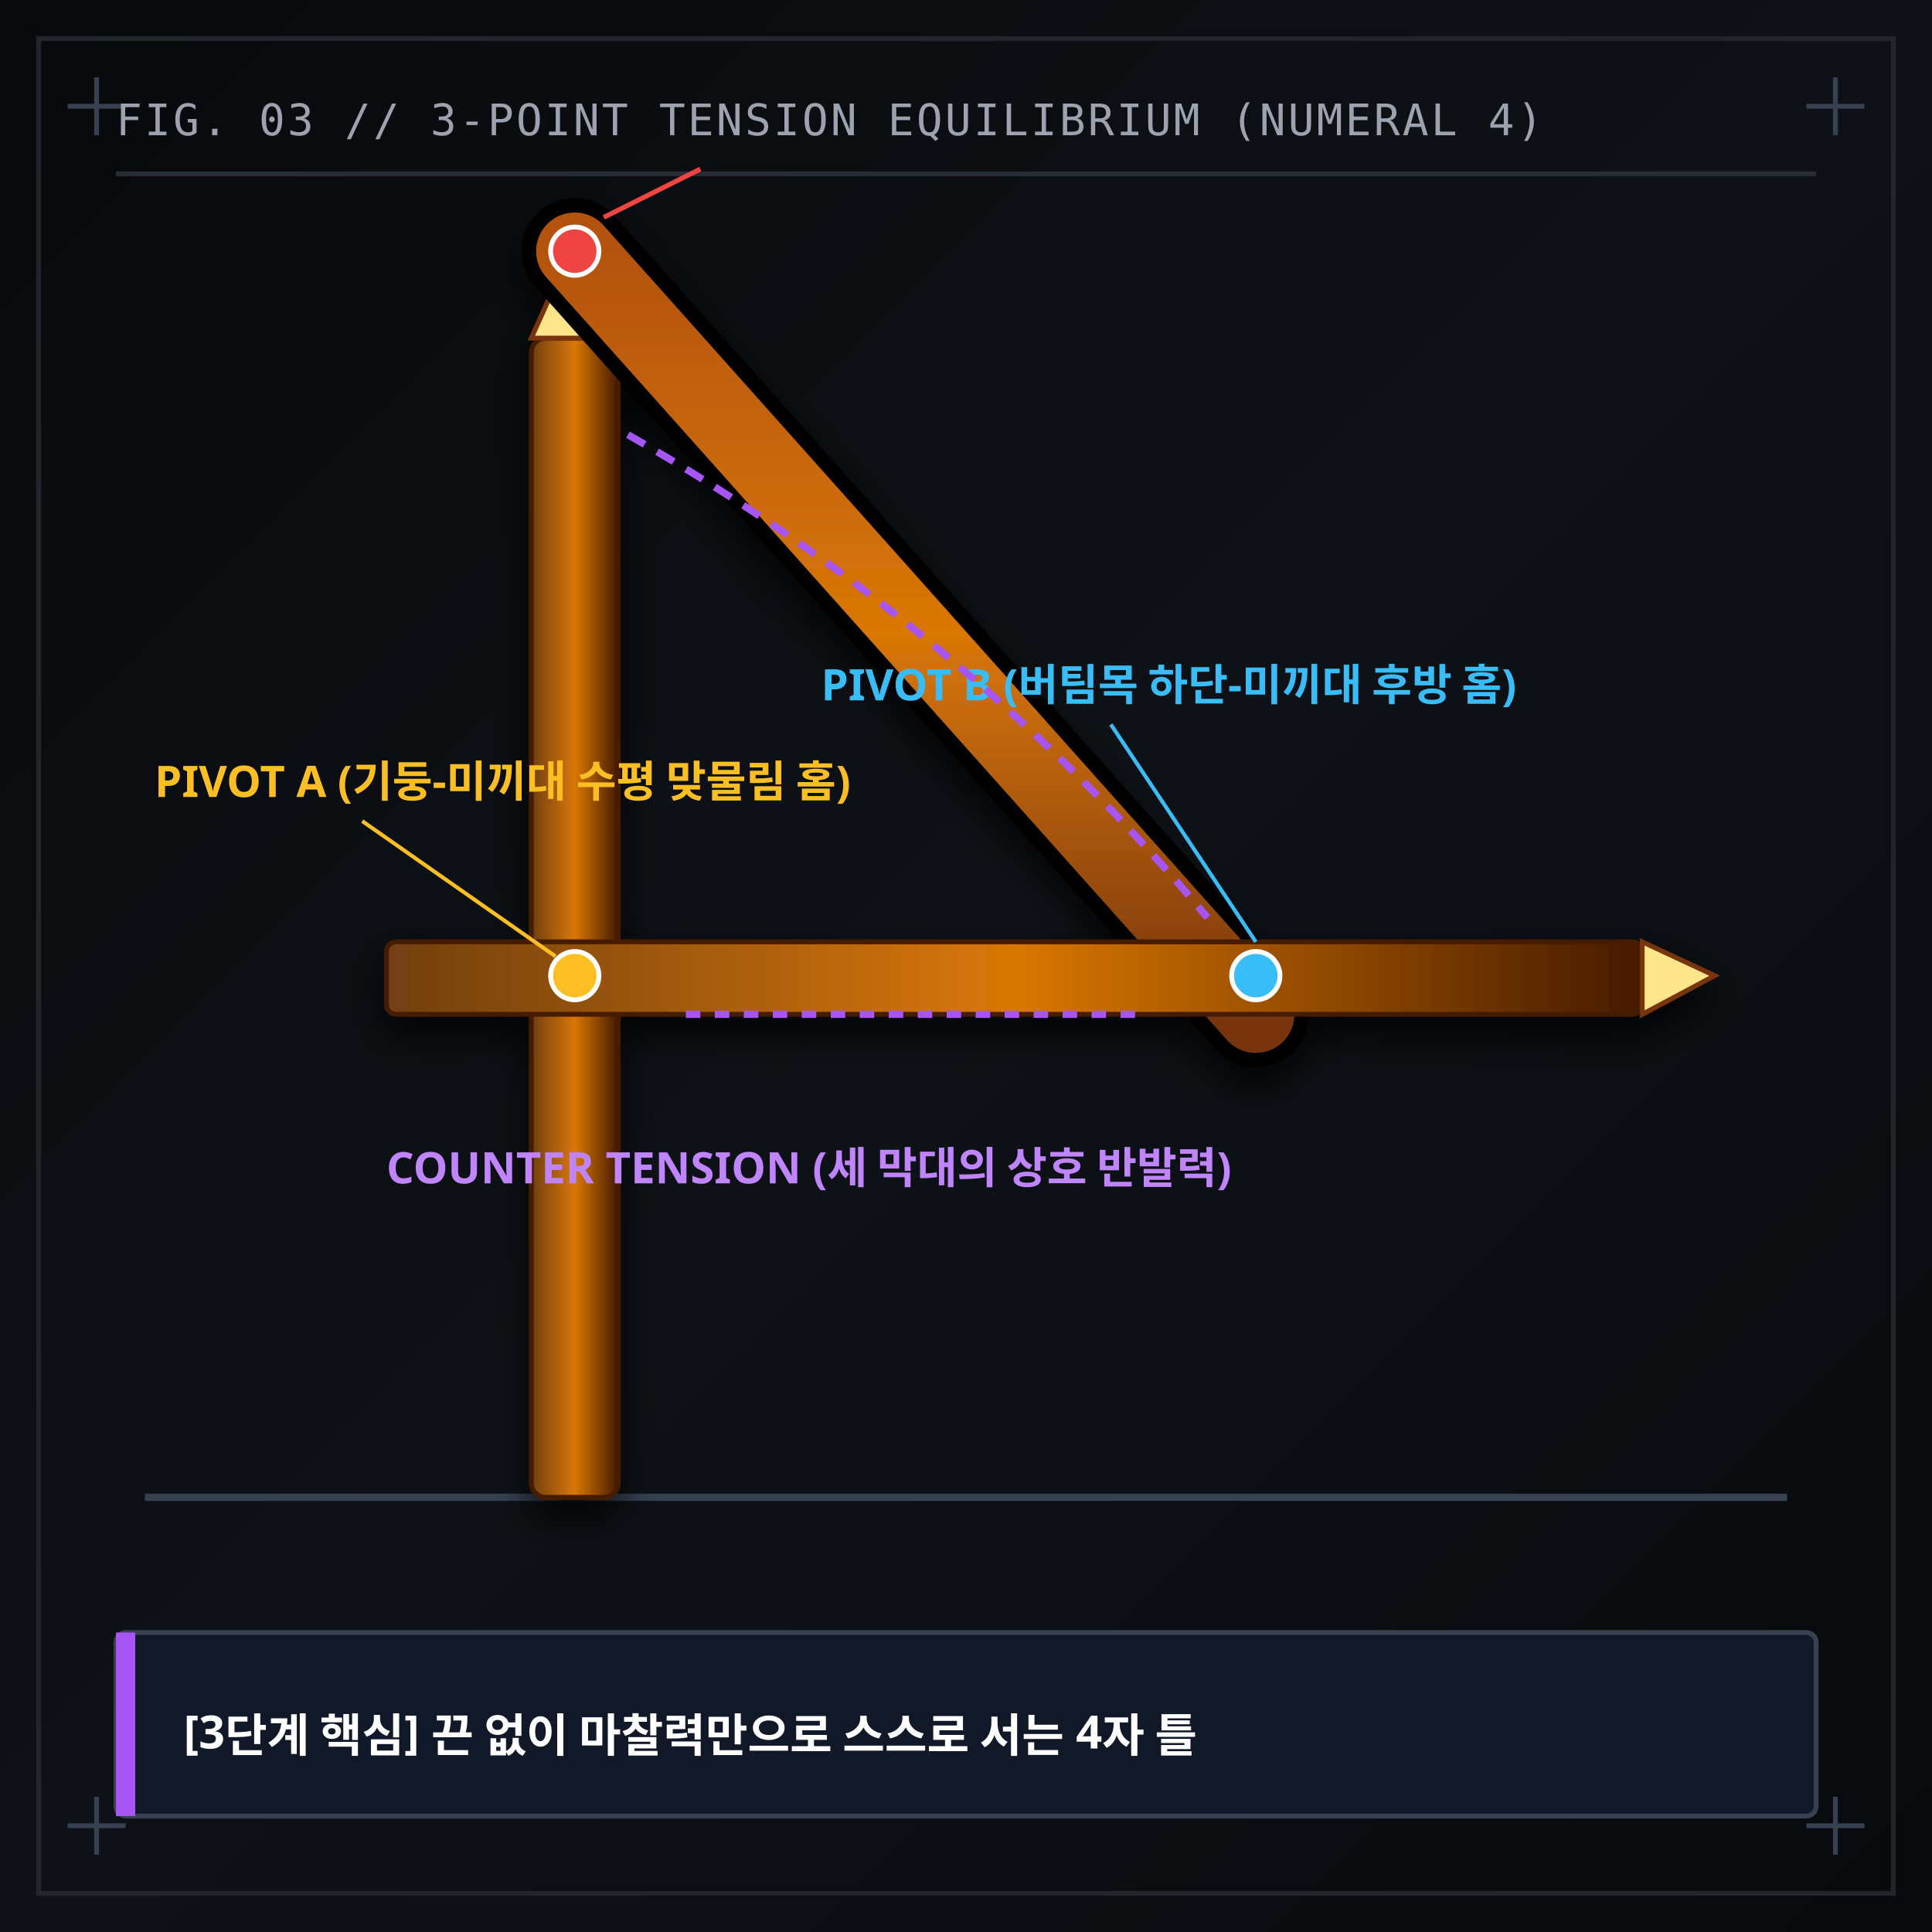
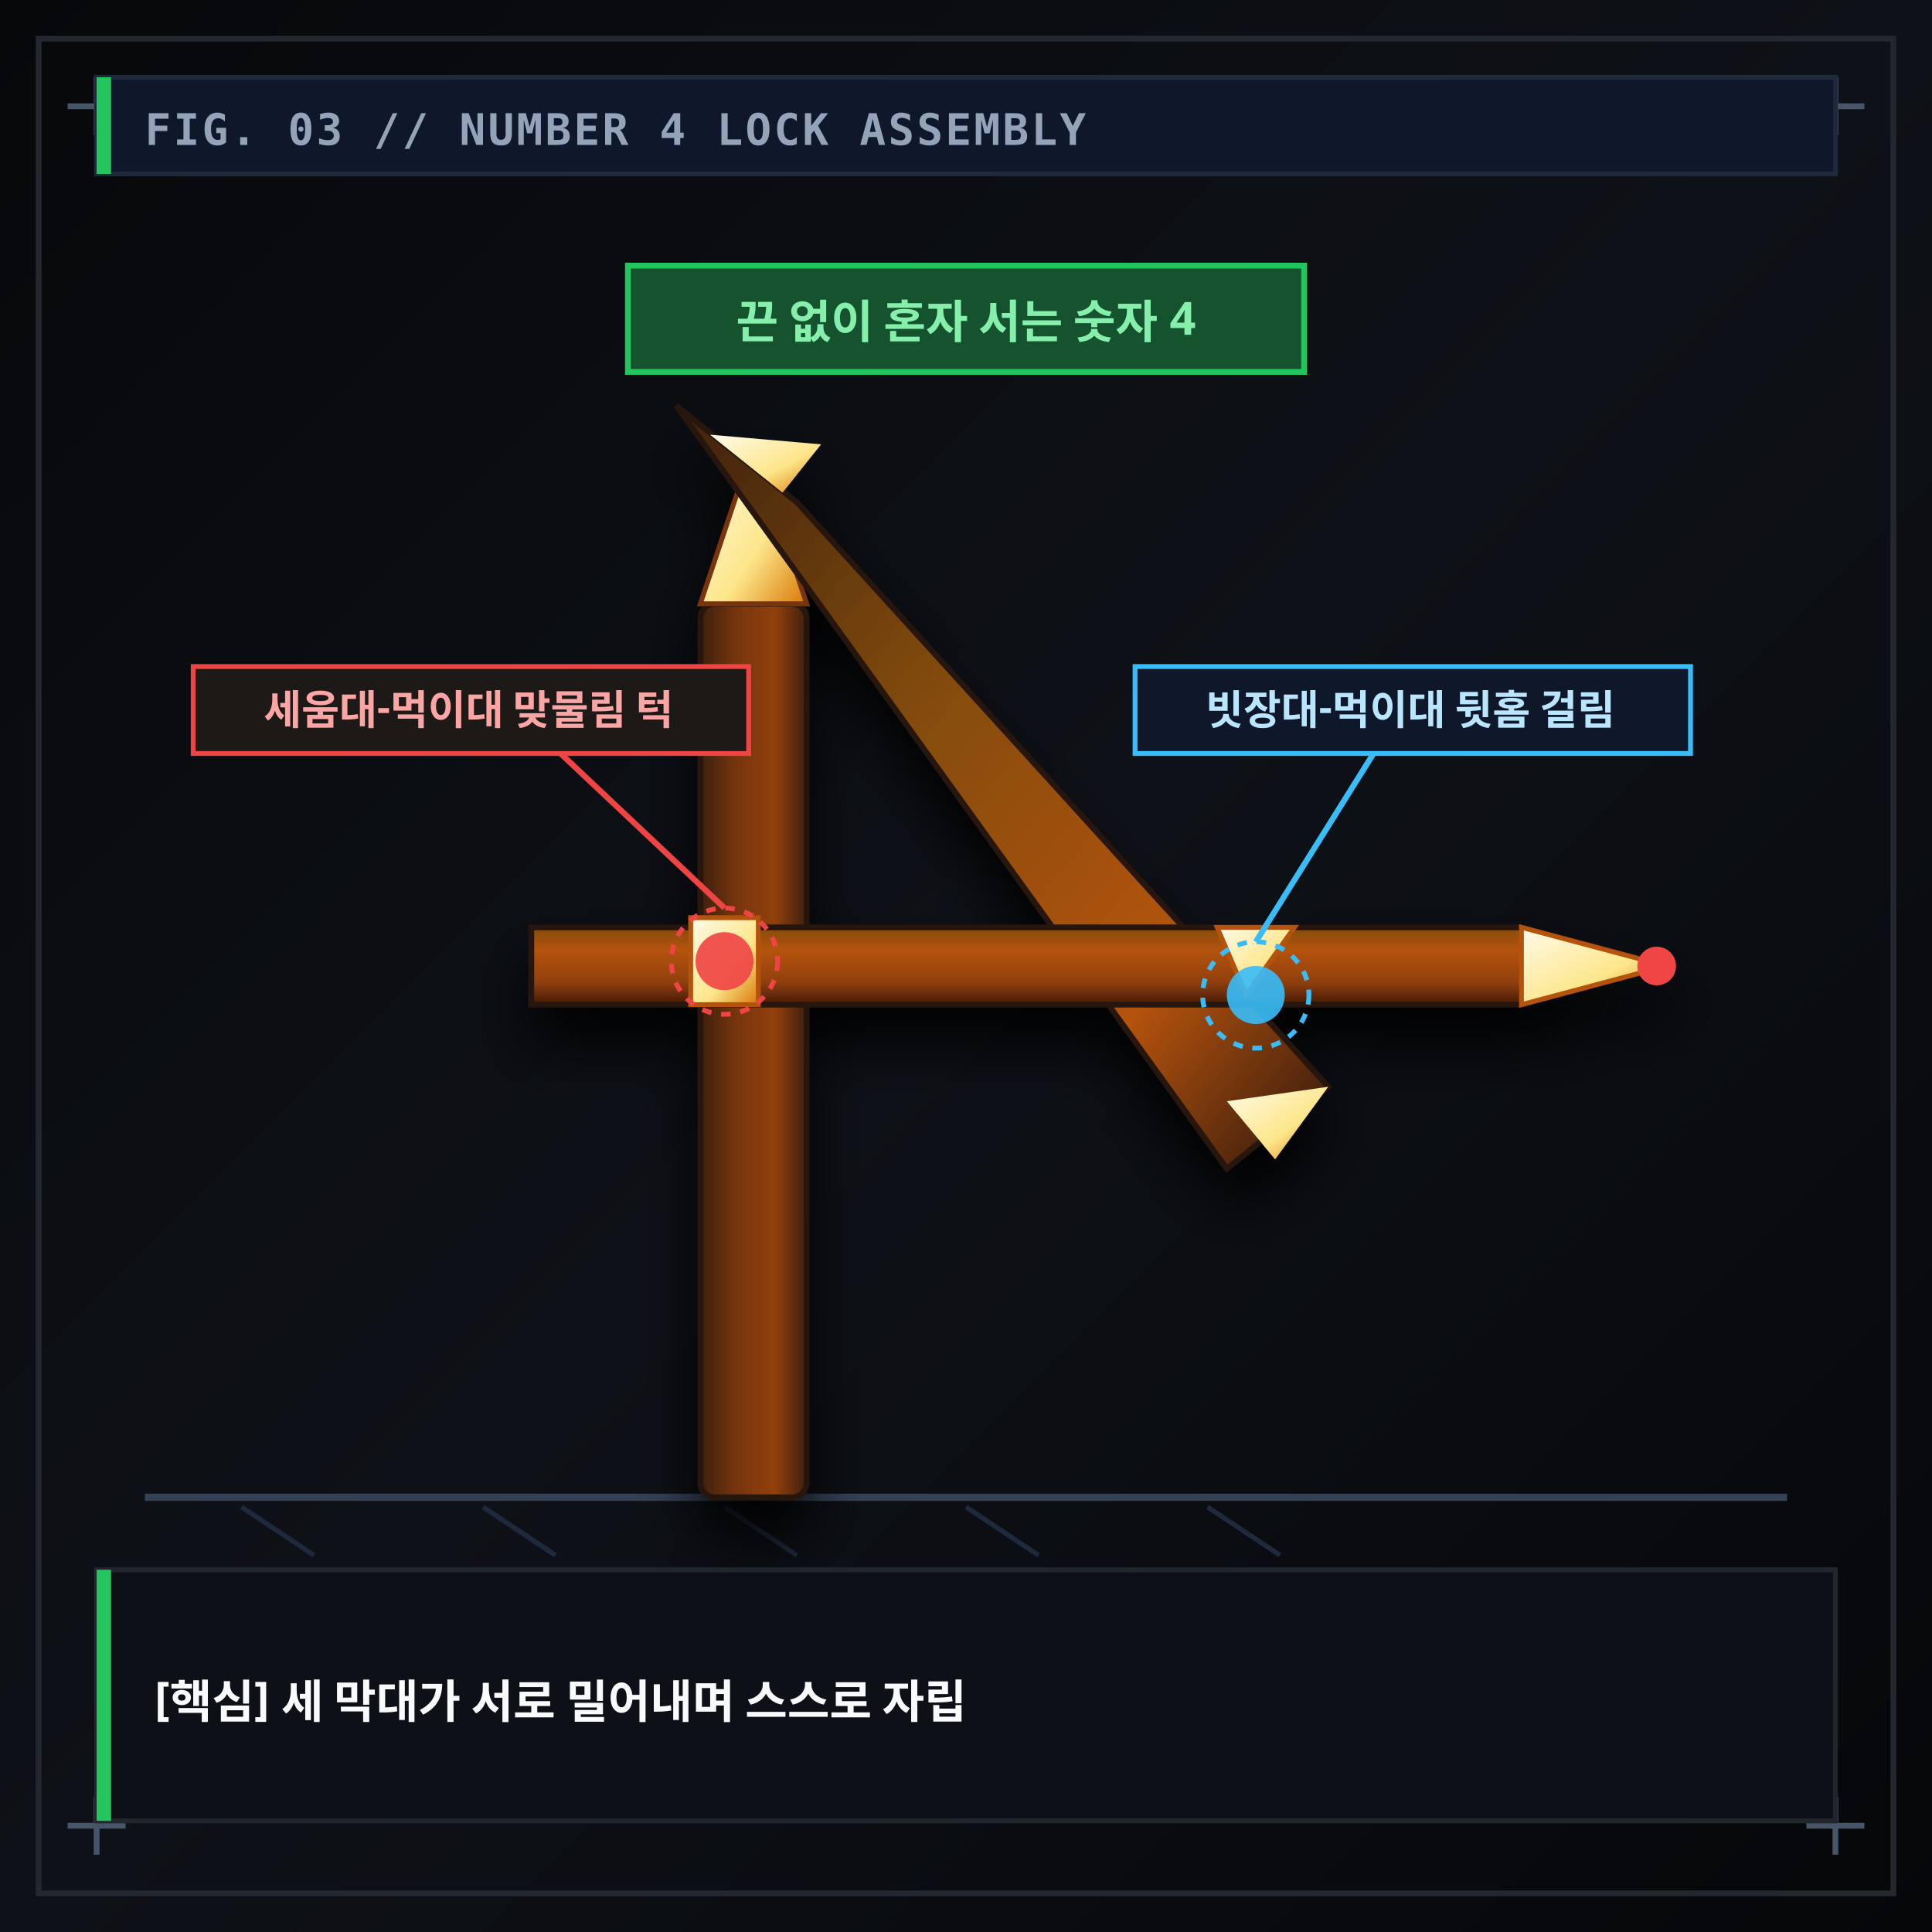
<svg xmlns="http://www.w3.org/2000/svg" viewBox="0 0 400 400" class="w-full h-full">
  <defs>
-     <linearGradient id="bgP08S3" x1="0%" y1="0%" x2="100%" y2="100%">
-       <stop offset="0%" stop-color="#08090b" />
-       <stop offset="50%" stop-color="#0e1217" />
-       <stop offset="100%" stop-color="#080a0d" />
+     <linearGradient id="bgS3" x1="0%" y1="0%" x2="100%" y2="100%">
+       <stop offset="0%" stop-color="#07080a" />
+       <stop offset="50%" stop-color="#0e1117" />
+       <stop offset="100%" stop-color="#060709" />
    </linearGradient>
-     <linearGradient id="woodGrad3A" x1="0%" y1="0%" x2="100%" y2="0%">
-       <stop offset="0%" stop-color="#713f12" />
-       <stop offset="50%" stop-color="#d97706" />
+     <linearGradient id="postWoodS3" x1="0%" y1="0%" x2="100%" y2="0%">
+       <stop offset="0%" stop-color="#3d210f" />
+       <stop offset="35%" stop-color="#78350f" />
+       <stop offset="70%" stop-color="#92400e" />
+       <stop offset="100%" stop-color="#3d210f" />
+     </linearGradient>
+     <linearGradient id="strutWoodS3" x1="0%" y1="0%" x2="100%" y2="100%">
+       <stop offset="0%" stop-color="#3d210f" />
+       <stop offset="40%" stop-color="#854d0e" />
+       <stop offset="75%" stop-color="#b45309" />
+       <stop offset="100%" stop-color="#2d1607" />
+     </linearGradient>
+     <linearGradient id="baitWoodS3" x1="0%" y1="0%" x2="0%" y2="100%">
+       <stop offset="0%" stop-color="#854d0e" />
+       <stop offset="30%" stop-color="#b45309" />
+       <stop offset="70%" stop-color="#92400e" />
      <stop offset="100%" stop-color="#451a03" />
    </linearGradient>
-     <linearGradient id="woodGrad3B" x1="0%" y1="0%" x2="0%" y2="100%">
-       <stop offset="0%" stop-color="#b45309" />
-       <stop offset="50%" stop-color="#d97706" />
-       <stop offset="100%" stop-color="#78350f" />
+     <linearGradient id="notchFlesh" x1="0%" y1="0%" x2="100%" y2="100%">
+       <stop offset="0%" stop-color="#fffbeb" />
+       <stop offset="60%" stop-color="#fde68a" />
+       <stop offset="100%" stop-color="#d97706" />
    </linearGradient>
-     <filter id="shadowP08S3" x="-20%" y="-20%" width="140%" height="140%">
-       <feDropShadow dx="0" dy="4" stdDeviation="4" flood-color="#000000" flood-opacity="0.8" />
+     <filter id="shadowS3" x="-20%" y="-20%" width="140%" height="140%">
+       <feDropShadow dx="0" dy="8" stdDeviation="6" flood-color="#000000" flood-opacity="0.9" />
    </filter>
  </defs>
-   <rect width="400" height="400" fill="url(#bgP08S3)" />
-   <rect x="8" y="8" width="384" height="384" fill="none" stroke="#22262c" stroke-width="1" />
-   <path d="M 14 22 L 26 22 M 20 16 L 20 28" stroke="#374151" stroke-width="1" />
-   <path d="M 386 22 L 374 22 M 380 16 L 380 28" stroke="#374151" stroke-width="1" />
-   <path d="M 14 378 L 26 378 M 20 372 L 20 384" stroke="#374151" stroke-width="1" />
-   <path d="M 386 378 L 374 378 M 380 372 L 380 384" stroke="#374151" stroke-width="1" />
-   <text x="24" y="28" fill="#9ca3af" font-family="'JetBrains Mono', monospace" font-size="9" letter-spacing="0.5">FIG. 03 // 3-POINT TENSION EQUILIBRIUM (NUMERAL 4)</text>
-   <line x1="24" y1="36" x2="376" y2="36" stroke="#262d35" stroke-width="1" />
-   <line x1="30" y1="310" x2="370" y2="310" stroke="#374151" stroke-width="1.5" />
-   <g filter="url(#shadowP08S3)">
-     <rect x="110" y="70" width="18" height="240" rx="3" fill="url(#woodGrad3A)" stroke="#451a03" stroke-width="1" />
-     <polygon points="110,70 119,50 128,70" fill="#fde68a" stroke="#78350f" stroke-width="1" />
-     <line x1="119" y1="52" x2="260" y2="210" stroke="#000000" stroke-width="22" stroke-linecap="round" />
-     <line x1="119" y1="52" x2="260" y2="210" stroke="url(#woodGrad3B)" stroke-width="16" stroke-linecap="round" />
-     <rect x="80" y="195" width="260" height="15" rx="2" fill="url(#woodGrad3A)" stroke="#451a03" stroke-width="1" />
-     <polygon points="340,195 355,202 340,210" fill="#fde68a" stroke="#78350f" stroke-width="1" />
+   <rect width="400" height="400" fill="url(#bgS3)" />
+   <rect x="8" y="8" width="384" height="384" fill="none" stroke="#232830" stroke-width="1.2" />
+   <path d="M 14 22 L 26 22 M 20 16 L 20 28" stroke="#475569" stroke-width="1.2" />
+   <path d="M 386 22 L 374 22 M 380 16 L 380 28" stroke="#475569" stroke-width="1.2" />
+   <path d="M 14 378 L 26 378 M 20 372 L 20 384" stroke="#475569" stroke-width="1.2" />
+   <path d="M 386 378 L 374 378 M 380 372 L 380 384" stroke="#475569" stroke-width="1.2" />
+   <rect x="20" y="16" width="360" height="20" fill="#0f172a" stroke="#1e293b" stroke-width="1" />
+   <rect x="20" y="16" width="3" height="20" fill="#22c55e" />
+   <text x="30" y="30" fill="#94a3b8" font-family="'JetBrains Mono', monospace" font-size="9" font-weight="bold" letter-spacing="0.5">FIG. 03 // NUMBER 4 LOCK ASSEMBLY</text>
+   <line x1="30" y1="310" x2="370" y2="310" stroke="#334155" stroke-width="1.5" />
+   <path d="M 50 312 L 65 322 M 100 312 L 115 322 M 150 312 L 165 322 M 200 312 L 215 322 M 250 312 L 265 322" stroke="#1e293b" stroke-width="1" />
+   <g filter="url(#shadowS3)">
+     <rect x="145" y="125" width="22" height="185" rx="3" fill="url(#postWoodS3)" stroke="#271408" stroke-width="1.2" />
+     <polygon points="145,125 156,92 167,125" fill="url(#notchFlesh)" stroke="#78350f" stroke-width="1" />
+     <rect x="145" y="190" width="12" height="16" fill="url(#notchFlesh)" stroke="#78350f" stroke-width="1" />
+     <polygon points="140,84 165,104 275,225 254,242" fill="url(#strutWoodS3)" stroke="#271408" stroke-width="1.2" />
+     <polygon points="147,90 162,102 170,92" fill="url(#notchFlesh)" />
+     <polygon points="254,228 275,225 264,240" fill="url(#notchFlesh)" />
+     <path d="M 110 192 L 315 192 L 345 200 L 315 208 L 110 208 Z" fill="url(#baitWoodS3)" stroke="#271408" stroke-width="1.2" />
+     <polygon points="143,190 157,190 157,208 143,208" fill="url(#notchFlesh)" stroke="#b45309" stroke-width="1" />
+     <polygon points="252,192 268,192 258,206" fill="url(#notchFlesh)" stroke="#b45309" stroke-width="1" />
+     <polygon points="315,192 345,200 315,208" fill="url(#notchFlesh)" stroke="#b45309" stroke-width="1" />
+     <circle cx="343" cy="200" r="4" fill="#ef4444" />
  </g>
-   <circle cx="119" cy="52" r="5" fill="#ef4444" stroke="#ffffff" stroke-width="1" />
-   <path d="M 125 45 L 145 35" stroke="#ef4444" stroke-width="1" />
-   <circle cx="119" cy="202" r="5" fill="#fbbf24" stroke="#ffffff" stroke-width="1" />
-   <text x="32" y="165" fill="#fbbf24" font-family="'Space Grotesk', sans-serif" font-size="9" font-weight="bold">PIVOT A (기둥-미끼대 수평 맞물림 홈)</text>
-   <path d="M 75 170 L 115 198" stroke="#fbbf24" stroke-width="0.8" />
-   <circle cx="260" cy="202" r="5" fill="#38bdf8" stroke="#ffffff" stroke-width="1" />
-   <text x="170" y="145" fill="#38bdf8" font-family="'Space Grotesk', sans-serif" font-size="9" font-weight="bold">PIVOT B (버팀목 하단-미끼대 후방 홈)</text>
-   <path d="M 230 150 L 260 195" stroke="#38bdf8" stroke-width="0.8" />
-   <path d="M 130 90 Q 200 130 250 190" fill="none" stroke="#a855f7" stroke-width="1.5" stroke-dasharray="4 3" />
-   <path d="M 235 210 L 140 210" stroke="#a855f7" stroke-width="1.5" stroke-dasharray="3 3" />
-   <text x="80" y="245" fill="#c084fc" font-family="'Space Grotesk', sans-serif" font-size="9" font-weight="bold">COUNTER TENSION (세 막대의 상호 반발력)</text>
-   <rect x="24" y="338" width="352" height="38" rx="2" fill="#111827" stroke="#374151" stroke-width="1" />
-   <rect x="24" y="338" width="4" height="38" fill="#a855f7" />
-   <text x="38" y="362" fill="#ffffff" font-family="'Space Grotesk', sans-serif" font-size="9.5" font-weight="bold">[3단계 핵심] 끈 없이 마찰력만으로 스스로 서는 4자 틀</text>
+   <circle cx="150" cy="199" r="6" fill="#ef4444" opacity="0.9" />
+   <circle cx="150" cy="199" r="11" fill="none" stroke="#ef4444" stroke-width="1" stroke-dasharray="2 2" />
+   <line x1="150" y1="188" x2="115" y2="155" stroke="#ef4444" stroke-width="1.2" />
+   <rect x="40" y="138" width="115" height="18" fill="#1c1917" stroke="#ef4444" stroke-width="1" />
+   <text x="97" y="150" fill="#fca5a5" font-family="'Space Grotesk', sans-serif" font-size="8.5" text-anchor="middle" font-weight="bold">세움대-먹이대 맞물림 턱</text>
+   <circle cx="260" cy="206" r="6" fill="#38bdf8" opacity="0.9" />
+   <circle cx="260" cy="206" r="11" fill="none" stroke="#38bdf8" stroke-width="1" stroke-dasharray="2 2" />
+   <line x1="260" y1="195" x2="285" y2="155" stroke="#38bdf8" stroke-width="1.2" />
+   <rect x="235" y="138" width="115" height="18" fill="#0f172a" stroke="#38bdf8" stroke-width="1" />
+   <text x="292" y="150" fill="#bae6fd" font-family="'Space Grotesk', sans-serif" font-size="8.5" text-anchor="middle" font-weight="bold">빗장대-먹이대 뒷홈 걸림</text>
+   <rect x="130" y="55" width="140" height="22" fill="#14532d" stroke="#22c55e" stroke-width="1.2" />
+   <text x="200" y="70" fill="#86efac" font-family="'Space Grotesk', sans-serif" font-size="9.5" text-anchor="middle" font-weight="bold">끈 없이 혼자 서는 숫자 4</text>
+   <rect x="20" y="325" width="360" height="52" fill="#0d1117" stroke="#21262d" stroke-width="1" />
+   <rect x="20" y="325" width="3" height="52" fill="#22c55e" />
+   <text x="32" y="355" fill="#f8fafc" font-family="'Space Grotesk', sans-serif" font-size="9.5" font-weight="bold">[핵심] 세 막대가 서로 밀어내며 스스로 자립</text>
</svg>
